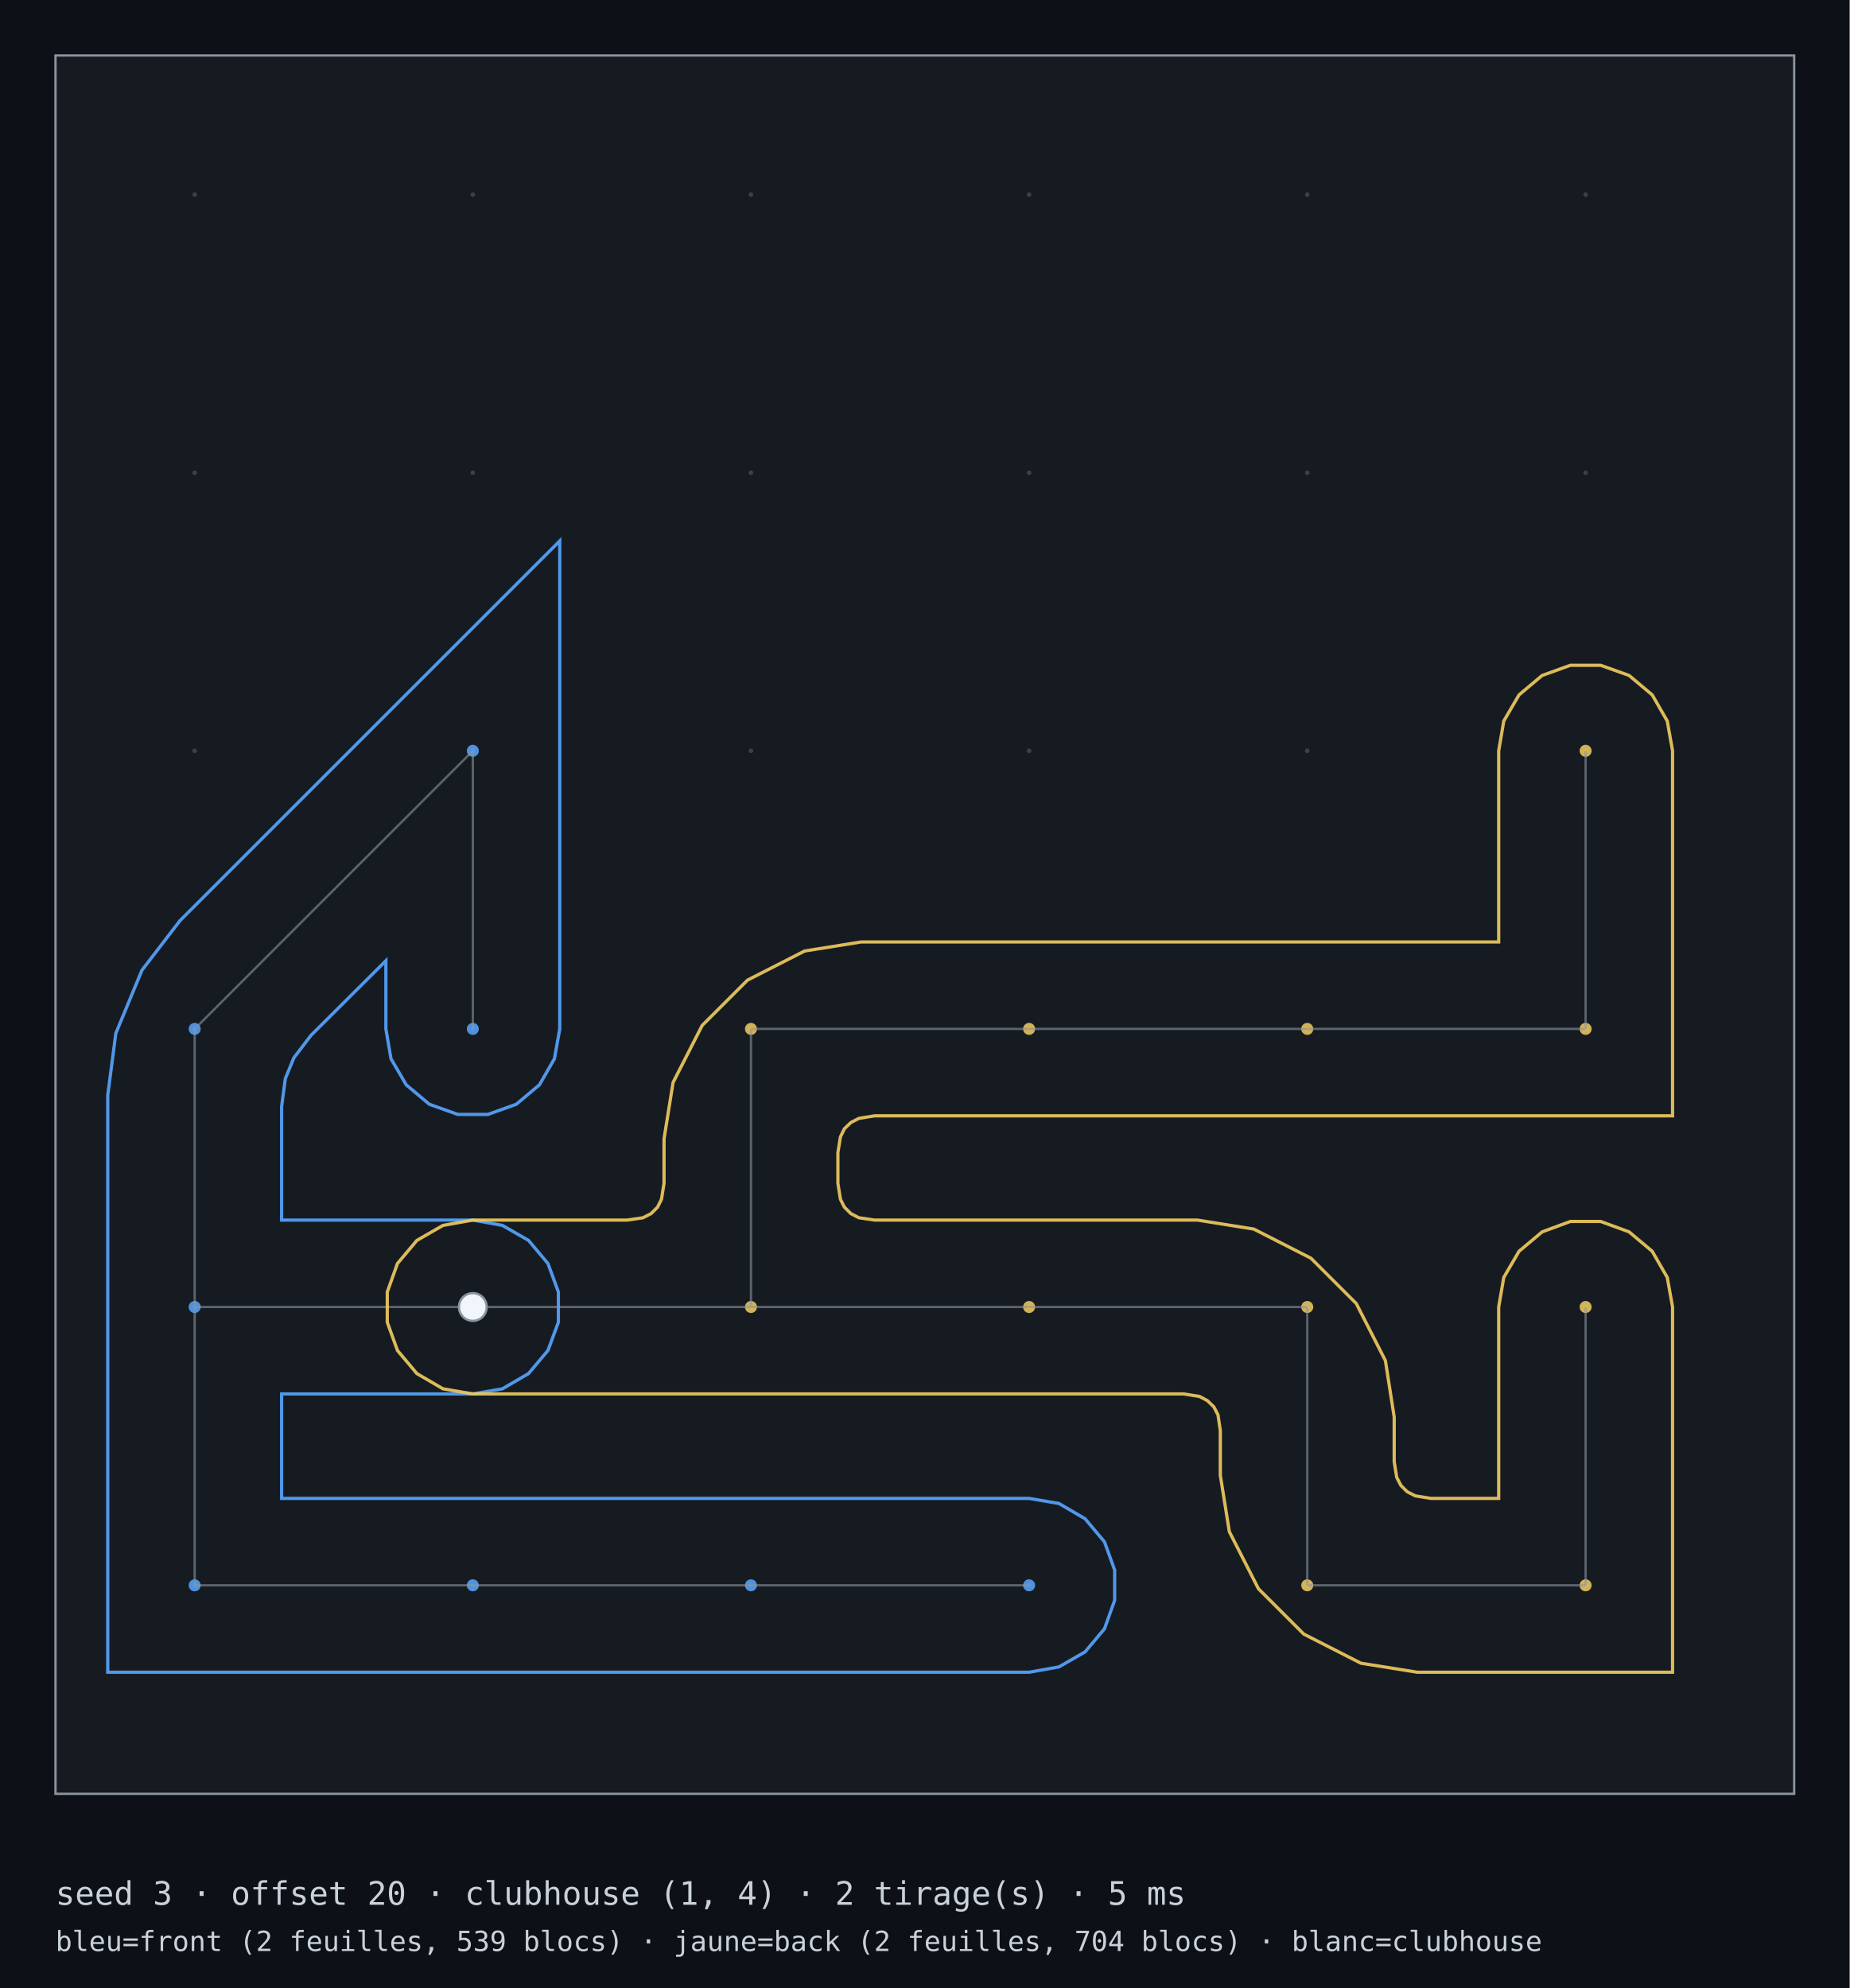
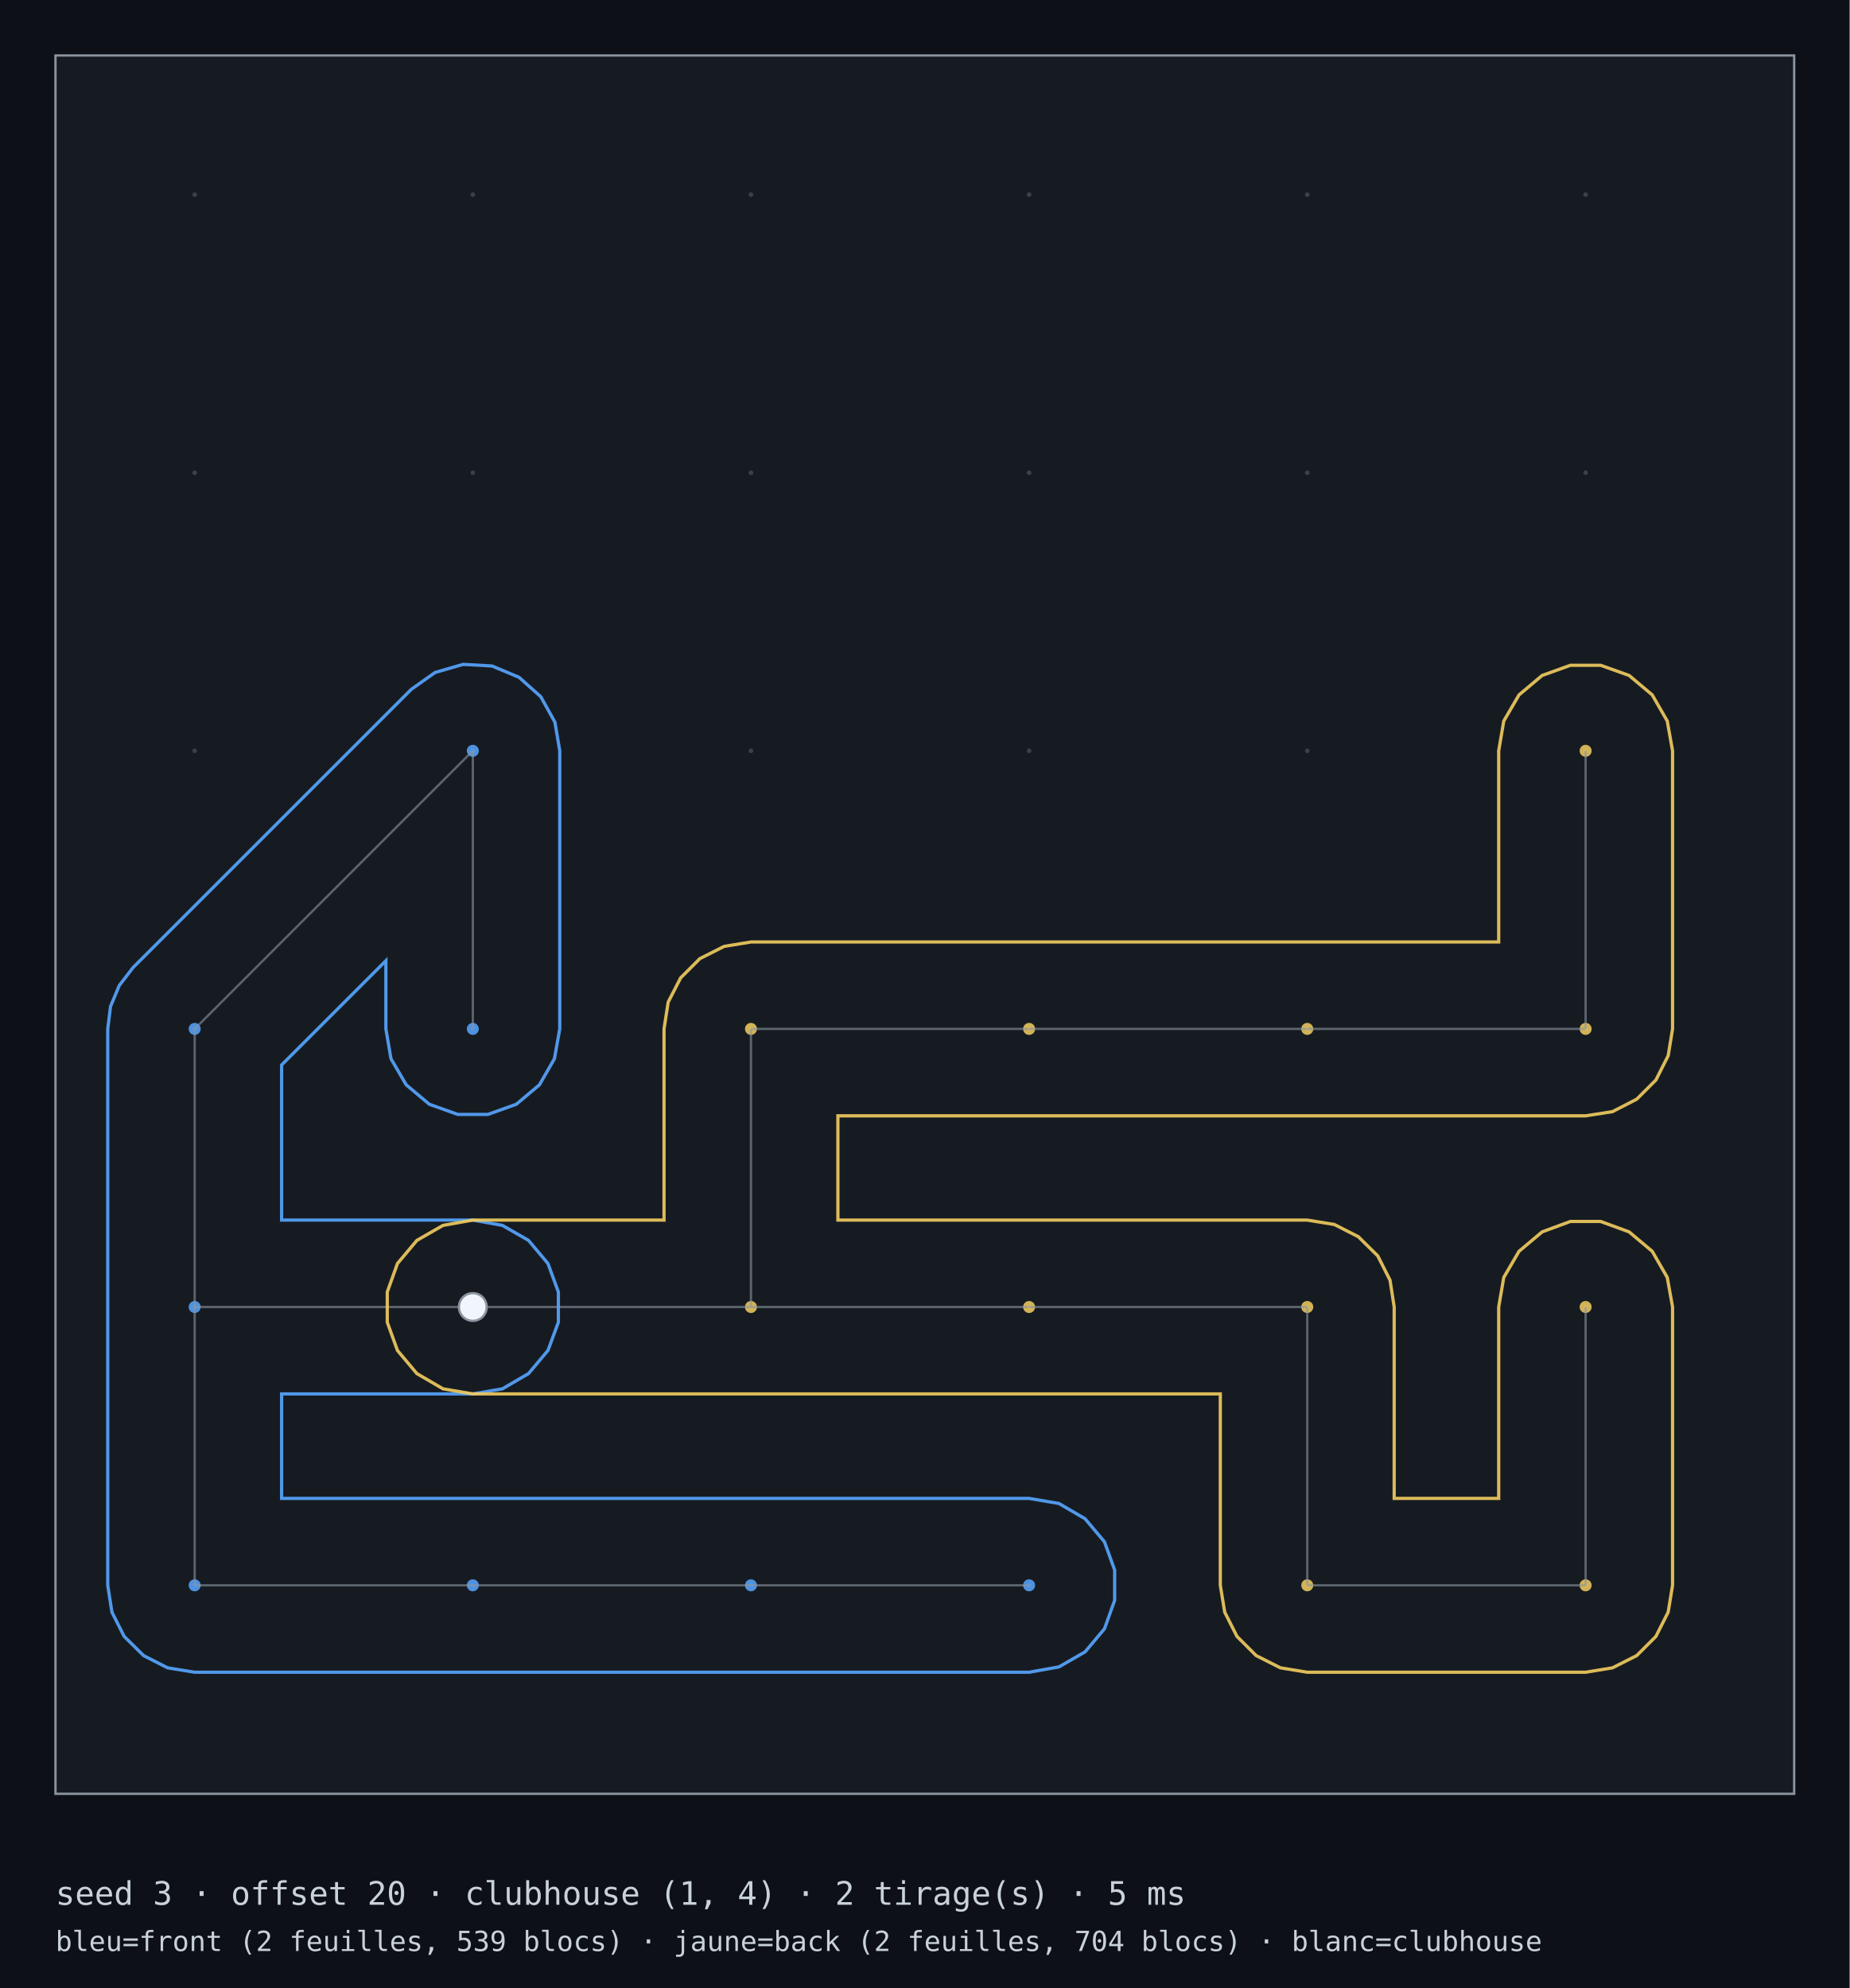
<svg xmlns="http://www.w3.org/2000/svg" width="800" height="860">
  <rect width="100%" height="100%" fill="#0d1117" />
  <rect x="24" y="24" width="752.0" height="752.0" fill="#161b22" stroke="#8b949e" />
  <style>text{font-family:monospace;fill:#c9d1d9}</style>
  <circle cx="84.2" cy="84.2" r="1.0" fill="#3b4049" />
  <circle cx="84.2" cy="204.5" r="1.0" fill="#3b4049" />
  <circle cx="84.2" cy="324.8" r="1.0" fill="#3b4049" />
  <circle cx="84.2" cy="445.1" r="1.0" fill="#3b4049" />
  <circle cx="84.2" cy="565.4" r="1.0" fill="#3b4049" />
  <circle cx="84.2" cy="685.8" r="1.0" fill="#3b4049" />
  <circle cx="204.5" cy="84.2" r="1.0" fill="#3b4049" />
  <circle cx="204.5" cy="204.5" r="1.0" fill="#3b4049" />
  <circle cx="204.5" cy="324.8" r="1.0" fill="#3b4049" />
  <circle cx="204.5" cy="445.1" r="1.0" fill="#3b4049" />
  <circle cx="204.5" cy="565.4" r="1.0" fill="#3b4049" />
  <circle cx="204.5" cy="685.8" r="1.0" fill="#3b4049" />
  <circle cx="324.8" cy="84.2" r="1.0" fill="#3b4049" />
  <circle cx="324.8" cy="204.5" r="1.0" fill="#3b4049" />
  <circle cx="324.8" cy="324.8" r="1.0" fill="#3b4049" />
  <circle cx="324.8" cy="445.1" r="1.0" fill="#3b4049" />
  <circle cx="324.8" cy="565.4" r="1.0" fill="#3b4049" />
  <circle cx="324.8" cy="685.8" r="1.0" fill="#3b4049" />
  <circle cx="445.1" cy="84.2" r="1.0" fill="#3b4049" />
  <circle cx="445.1" cy="204.5" r="1.0" fill="#3b4049" />
  <circle cx="445.1" cy="324.8" r="1.0" fill="#3b4049" />
  <circle cx="445.1" cy="445.1" r="1.0" fill="#3b4049" />
  <circle cx="445.1" cy="565.4" r="1.0" fill="#3b4049" />
  <circle cx="445.1" cy="685.8" r="1.0" fill="#3b4049" />
  <circle cx="565.4" cy="84.2" r="1.0" fill="#3b4049" />
  <circle cx="565.4" cy="204.5" r="1.0" fill="#3b4049" />
  <circle cx="565.4" cy="324.8" r="1.0" fill="#3b4049" />
  <circle cx="565.4" cy="445.1" r="1.0" fill="#3b4049" />
  <circle cx="565.4" cy="565.4" r="1.0" fill="#3b4049" />
  <circle cx="565.4" cy="685.8" r="1.0" fill="#3b4049" />
  <circle cx="685.8" cy="84.2" r="1.0" fill="#3b4049" />
  <circle cx="685.8" cy="204.5" r="1.0" fill="#3b4049" />
  <circle cx="685.8" cy="324.8" r="1.0" fill="#3b4049" />
  <circle cx="685.8" cy="445.1" r="1.0" fill="#3b4049" />
  <circle cx="685.8" cy="565.4" r="1.0" fill="#3b4049" />
  <circle cx="685.8" cy="685.8" r="1.0" fill="#3b4049" />
  <circle cx="84.2" cy="565.4" r="2.6" fill="#58a6ff" fill-opacity="0.85" />
  <circle cx="84.2" cy="445.1" r="2.6" fill="#58a6ff" fill-opacity="0.85" />
  <circle cx="84.2" cy="685.8" r="2.6" fill="#58a6ff" fill-opacity="0.85" />
  <circle cx="204.5" cy="685.8" r="2.6" fill="#58a6ff" fill-opacity="0.85" />
  <circle cx="324.8" cy="685.8" r="2.6" fill="#58a6ff" fill-opacity="0.85" />
  <circle cx="445.1" cy="685.8" r="2.6" fill="#58a6ff" fill-opacity="0.85" />
  <circle cx="204.5" cy="324.8" r="2.6" fill="#58a6ff" fill-opacity="0.85" />
  <circle cx="204.5" cy="445.1" r="2.6" fill="#58a6ff" fill-opacity="0.85" />
  <circle cx="324.8" cy="565.4" r="2.6" fill="#f2cc60" fill-opacity="0.85" />
  <circle cx="324.8" cy="445.1" r="2.6" fill="#f2cc60" fill-opacity="0.85" />
  <circle cx="445.1" cy="565.4" r="2.6" fill="#f2cc60" fill-opacity="0.85" />
  <circle cx="565.4" cy="565.4" r="2.6" fill="#f2cc60" fill-opacity="0.85" />
  <circle cx="565.4" cy="685.8" r="2.6" fill="#f2cc60" fill-opacity="0.85" />
  <circle cx="685.8" cy="685.8" r="2.6" fill="#f2cc60" fill-opacity="0.85" />
  <circle cx="685.8" cy="565.4" r="2.6" fill="#f2cc60" fill-opacity="0.85" />
  <circle cx="445.1" cy="445.1" r="2.6" fill="#f2cc60" fill-opacity="0.85" />
  <circle cx="565.4" cy="445.1" r="2.6" fill="#f2cc60" fill-opacity="0.85" />
  <circle cx="685.8" cy="445.1" r="2.6" fill="#f2cc60" fill-opacity="0.85" />
  <circle cx="685.8" cy="324.8" r="2.6" fill="#f2cc60" fill-opacity="0.85" />
  <line x1="204.5" y1="565.4" x2="84.2" y2="565.4" stroke="#8b949e" stroke-width="1.0" stroke-opacity="0.6" />
  <line x1="204.5" y1="565.4" x2="324.8" y2="565.4" stroke="#8b949e" stroke-width="1.0" stroke-opacity="0.6" />
  <line x1="84.2" y1="565.4" x2="84.2" y2="445.1" stroke="#8b949e" stroke-width="1.0" stroke-opacity="0.6" />
  <line x1="324.8" y1="565.4" x2="324.8" y2="445.1" stroke="#8b949e" stroke-width="1.0" stroke-opacity="0.6" />
  <line x1="84.2" y1="445.1" x2="204.5" y2="324.8" stroke="#8b949e" stroke-width="1.0" stroke-opacity="0.6" />
  <line x1="324.8" y1="445.1" x2="445.1" y2="445.1" stroke="#8b949e" stroke-width="1.0" stroke-opacity="0.6" />
  <line x1="204.5" y1="324.8" x2="204.5" y2="445.1" stroke="#8b949e" stroke-width="1.0" stroke-opacity="0.6" />
  <line x1="445.1" y1="445.1" x2="565.4" y2="445.1" stroke="#8b949e" stroke-width="1.0" stroke-opacity="0.6" />
  <line x1="565.4" y1="445.1" x2="685.8" y2="445.1" stroke="#8b949e" stroke-width="1.0" stroke-opacity="0.6" />
  <line x1="84.2" y1="565.4" x2="84.2" y2="685.8" stroke="#8b949e" stroke-width="1.0" stroke-opacity="0.6" />
  <line x1="685.8" y1="445.1" x2="685.8" y2="324.8" stroke="#8b949e" stroke-width="1.0" stroke-opacity="0.6" />
  <line x1="84.2" y1="685.8" x2="204.5" y2="685.8" stroke="#8b949e" stroke-width="1.0" stroke-opacity="0.6" />
  <line x1="204.5" y1="685.8" x2="324.8" y2="685.8" stroke="#8b949e" stroke-width="1.0" stroke-opacity="0.6" />
  <line x1="324.8" y1="565.4" x2="445.1" y2="565.4" stroke="#8b949e" stroke-width="1.0" stroke-opacity="0.6" />
  <line x1="324.8" y1="685.8" x2="445.1" y2="685.8" stroke="#8b949e" stroke-width="1.0" stroke-opacity="0.6" />
  <line x1="445.1" y1="565.4" x2="565.4" y2="565.4" stroke="#8b949e" stroke-width="1.0" stroke-opacity="0.6" />
  <line x1="565.4" y1="565.4" x2="565.4" y2="685.8" stroke="#8b949e" stroke-width="1.0" stroke-opacity="0.6" />
  <line x1="565.4" y1="685.8" x2="685.8" y2="685.8" stroke="#8b949e" stroke-width="1.0" stroke-opacity="0.6" />
  <line x1="685.8" y1="685.8" x2="685.8" y2="565.4" stroke="#8b949e" stroke-width="1.0" stroke-opacity="0.6" />
-   <polygon points="204.5,603.0 217.3,600.8 228.6,594.2 237.0,584.2 241.5,572.0 241.5,558.9 237.0,546.6 228.6,536.6 217.3,530.1 204.5,527.8 121.8,527.8 121.8,478.7 123.4,466.6 127.1,457.6 134.5,447.9 166.9,415.6 166.9,445.1 169.1,458.0 175.7,469.3 185.7,477.7 198.0,482.1 211.0,482.1 223.3,477.7 233.3,469.3 239.8,458.0 242.1,445.1 242.1,234.0 77.9,398.2 61.4,419.7 50.1,447.0 46.6,473.8 46.6,723.4 445.1,723.4 458.0,721.1 469.3,714.6 477.7,704.6 482.1,692.3 482.1,679.2 477.7,667.0 469.3,657.0 458.0,650.4 445.1,648.2 121.8,648.2 121.8,603.0" fill="none" stroke="#58a6ff" stroke-width="1.4" stroke-opacity="0.9" />
-   <polygon points="204.5,527.8 191.6,530.1 180.3,536.6 171.9,546.6 167.5,558.9 167.5,572.0 171.9,584.2 180.3,594.2 191.6,600.8 204.5,603.0 511.9,603.0 518.8,604.1 522.2,605.9 525.0,608.6 526.8,612.1 527.8,618.9 527.8,638.2 531.7,662.6 544.3,687.3 563.9,706.9 588.6,719.5 613.0,723.4 723.4,723.4 723.4,565.4 721.1,552.6 714.6,541.3 704.6,532.9 692.3,528.4 679.2,528.4 667.0,532.9 657.0,541.3 650.4,552.6 648.2,565.4 648.2,648.2 618.9,648.2 612.1,647.1 608.6,645.3 605.9,642.6 604.1,639.1 603.0,632.3 603.0,613.0 599.2,588.6 586.6,563.9 567.0,544.3 542.3,531.7 517.9,527.8 378.3,527.8 371.5,526.8 368.0,525.0 365.2,522.2 363.5,518.8 362.4,511.9 362.4,498.6 363.5,491.8 365.2,488.3 368.0,485.6 371.5,483.8 378.3,482.7 723.4,482.7 723.4,324.8 721.1,311.9 714.6,300.6 704.6,292.2 692.3,287.8 679.2,287.8 667.0,292.2 657.0,300.6 650.4,311.9 648.2,324.8 648.2,407.5 372.4,407.5 348.0,411.4 323.3,424.0 303.7,443.6 291.1,468.3 287.2,492.7 287.2,511.9 286.1,518.8 284.4,522.2 281.6,525.0 278.1,526.8 271.3,527.8" fill="none" stroke="#f2cc60" stroke-width="1.4" stroke-opacity="0.9" />
+   <polygon points="204.5,603.0 217.3,600.8 228.6,594.2 237.0,584.2 241.5,572.0 241.5,558.9 237.0,546.6 228.6,536.6 217.3,530.1 204.5,527.8 121.8,527.8 121.8,460.7 166.9,415.6 166.9,445.1 169.1,458.0 175.7,469.3 185.7,477.7 198.0,482.1 211.0,482.1 223.3,477.7 233.3,469.3 239.8,458.0 242.1,445.1 242.1,324.8 240.0,312.4 233.9,301.4 224.5,293.0 212.8,288.1 200.3,287.4 188.2,290.9 177.9,298.2 57.6,418.5 51.6,426.3 47.8,435.4 46.6,445.1 46.6,685.8 48.4,697.4 53.7,707.9 62.1,716.2 72.5,721.5 84.2,723.4 445.1,723.4 458.0,721.1 469.3,714.6 477.7,704.6 482.1,692.3 482.1,679.2 477.7,667.0 469.3,657.0 458.0,650.4 445.1,648.2 121.8,648.2 121.8,603.0" fill="none" stroke="#58a6ff" stroke-width="1.4" stroke-opacity="0.9" />
+   <polygon points="204.5,527.8 191.6,530.1 180.3,536.6 171.9,546.6 167.5,558.9 167.5,572.0 171.9,584.2 180.3,594.2 191.6,600.8 204.5,603.0 527.8,603.0 527.8,685.8 529.7,697.4 535.0,707.9 543.3,716.2 553.8,721.5 565.4,723.4 685.8,723.4 697.4,721.5 707.9,716.2 716.2,707.9 721.5,697.4 723.4,685.8 723.4,565.4 721.1,552.6 714.6,541.3 704.6,532.9 692.3,528.4 679.2,528.4 667.0,532.9 657.0,541.3 650.4,552.6 648.2,565.4 648.2,648.2 603.0,648.2 603.0,565.4 601.2,553.8 595.9,543.3 587.5,535.0 577.1,529.7 565.4,527.8 362.4,527.8 362.4,482.7 685.8,482.7 697.4,480.9 707.9,475.5 716.2,467.2 721.5,456.7 723.4,445.1 723.4,324.8 721.1,311.9 714.6,300.6 704.6,292.2 692.3,287.8 679.2,287.8 667.0,292.2 657.0,300.6 650.4,311.9 648.2,324.8 648.2,407.5 324.8,407.5 313.2,409.4 302.7,414.7 294.4,423.0 289.0,433.5 287.2,445.1 287.2,527.8" fill="none" stroke="#f2cc60" stroke-width="1.4" stroke-opacity="0.9" />
  <circle cx="204.5" cy="565.4" r="6" fill="#f0f6fc" stroke="#8b949e" />
  <text x="24" y="824" font-size="14">seed 3 · offset 20 · clubhouse (1, 4) · 2 tirage(s) · 5 ms</text>
  <text x="24" y="844" font-size="12">bleu=front (2 feuilles, 539 blocs) · jaune=back (2 feuilles, 704 blocs) · blanc=clubhouse</text>
</svg>
